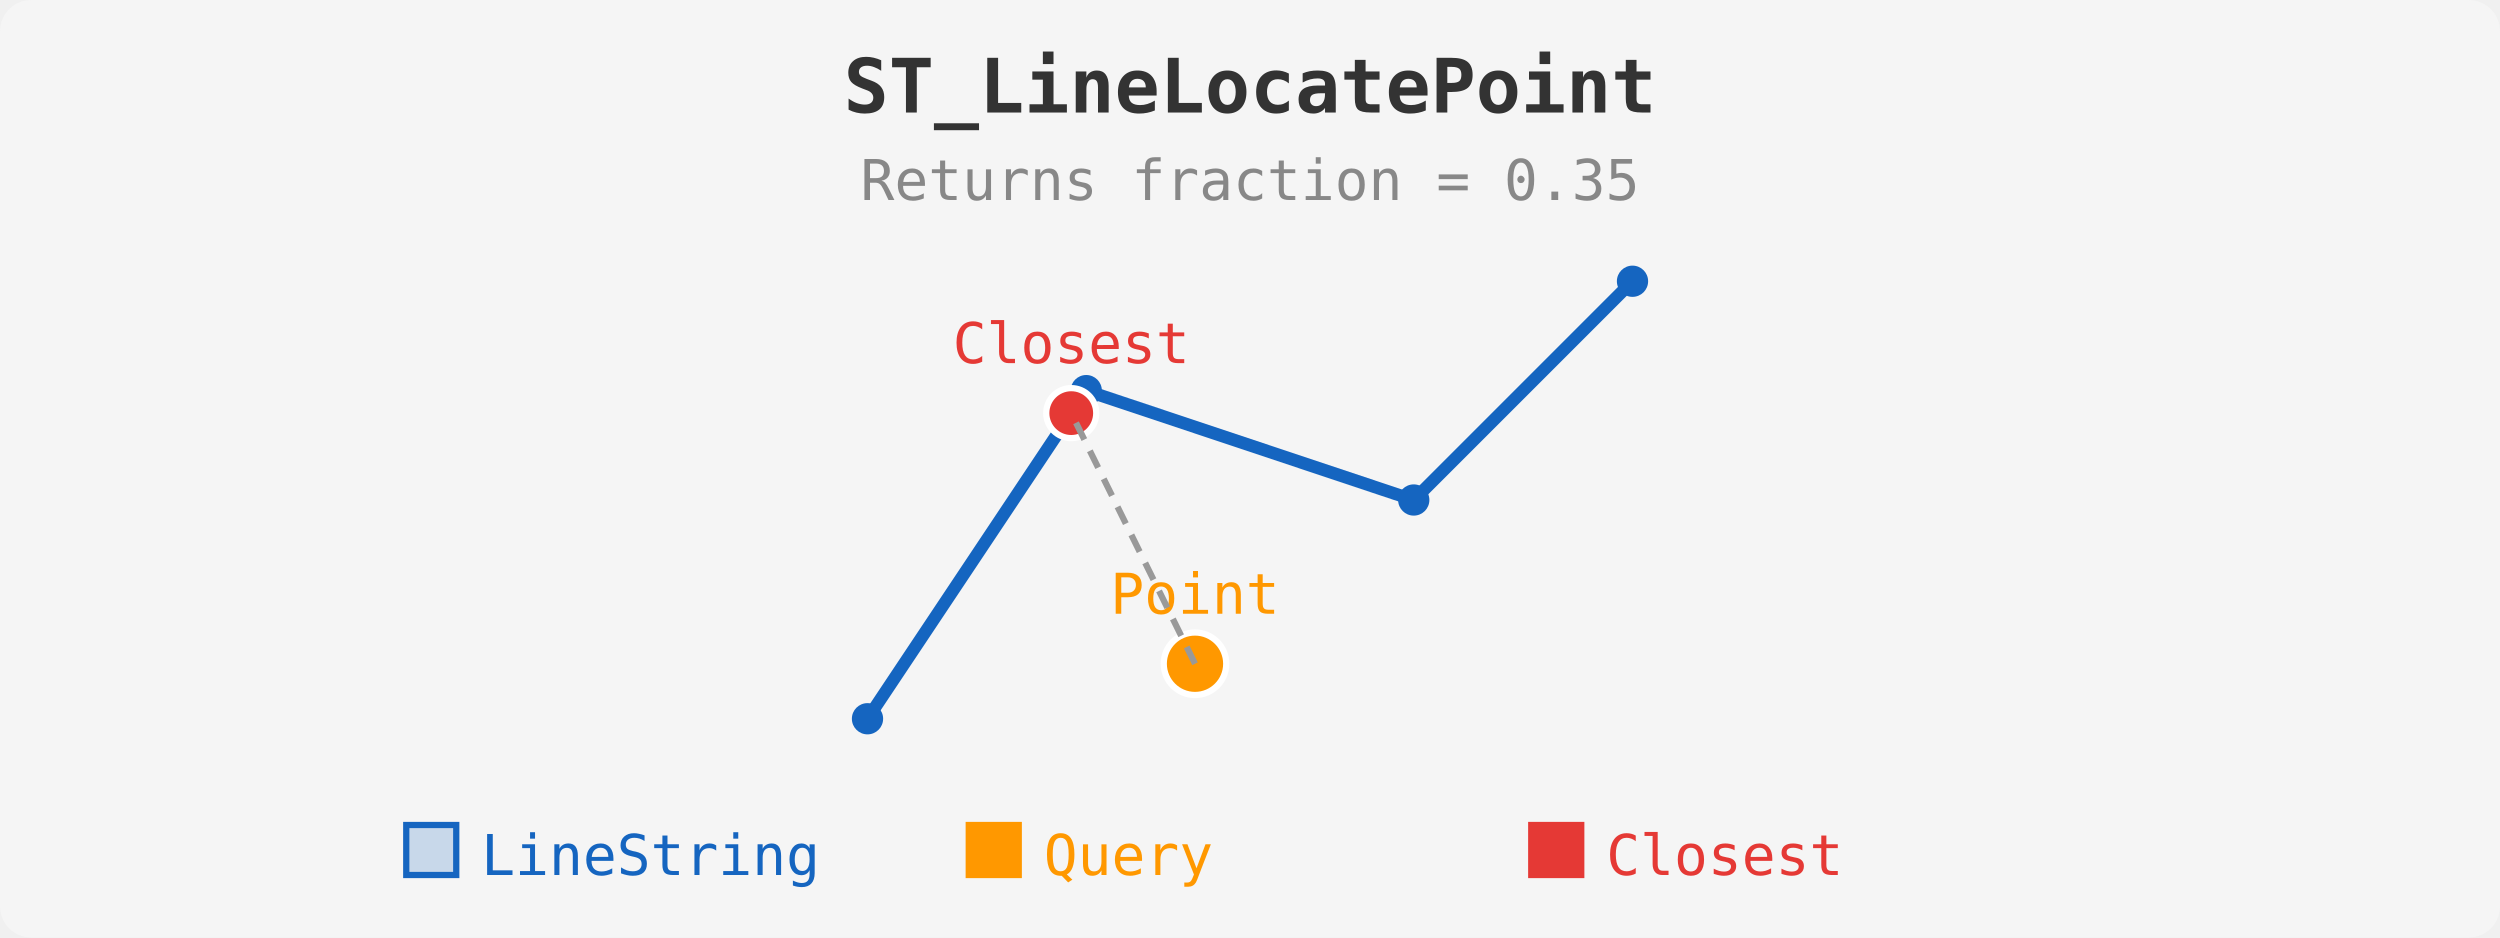
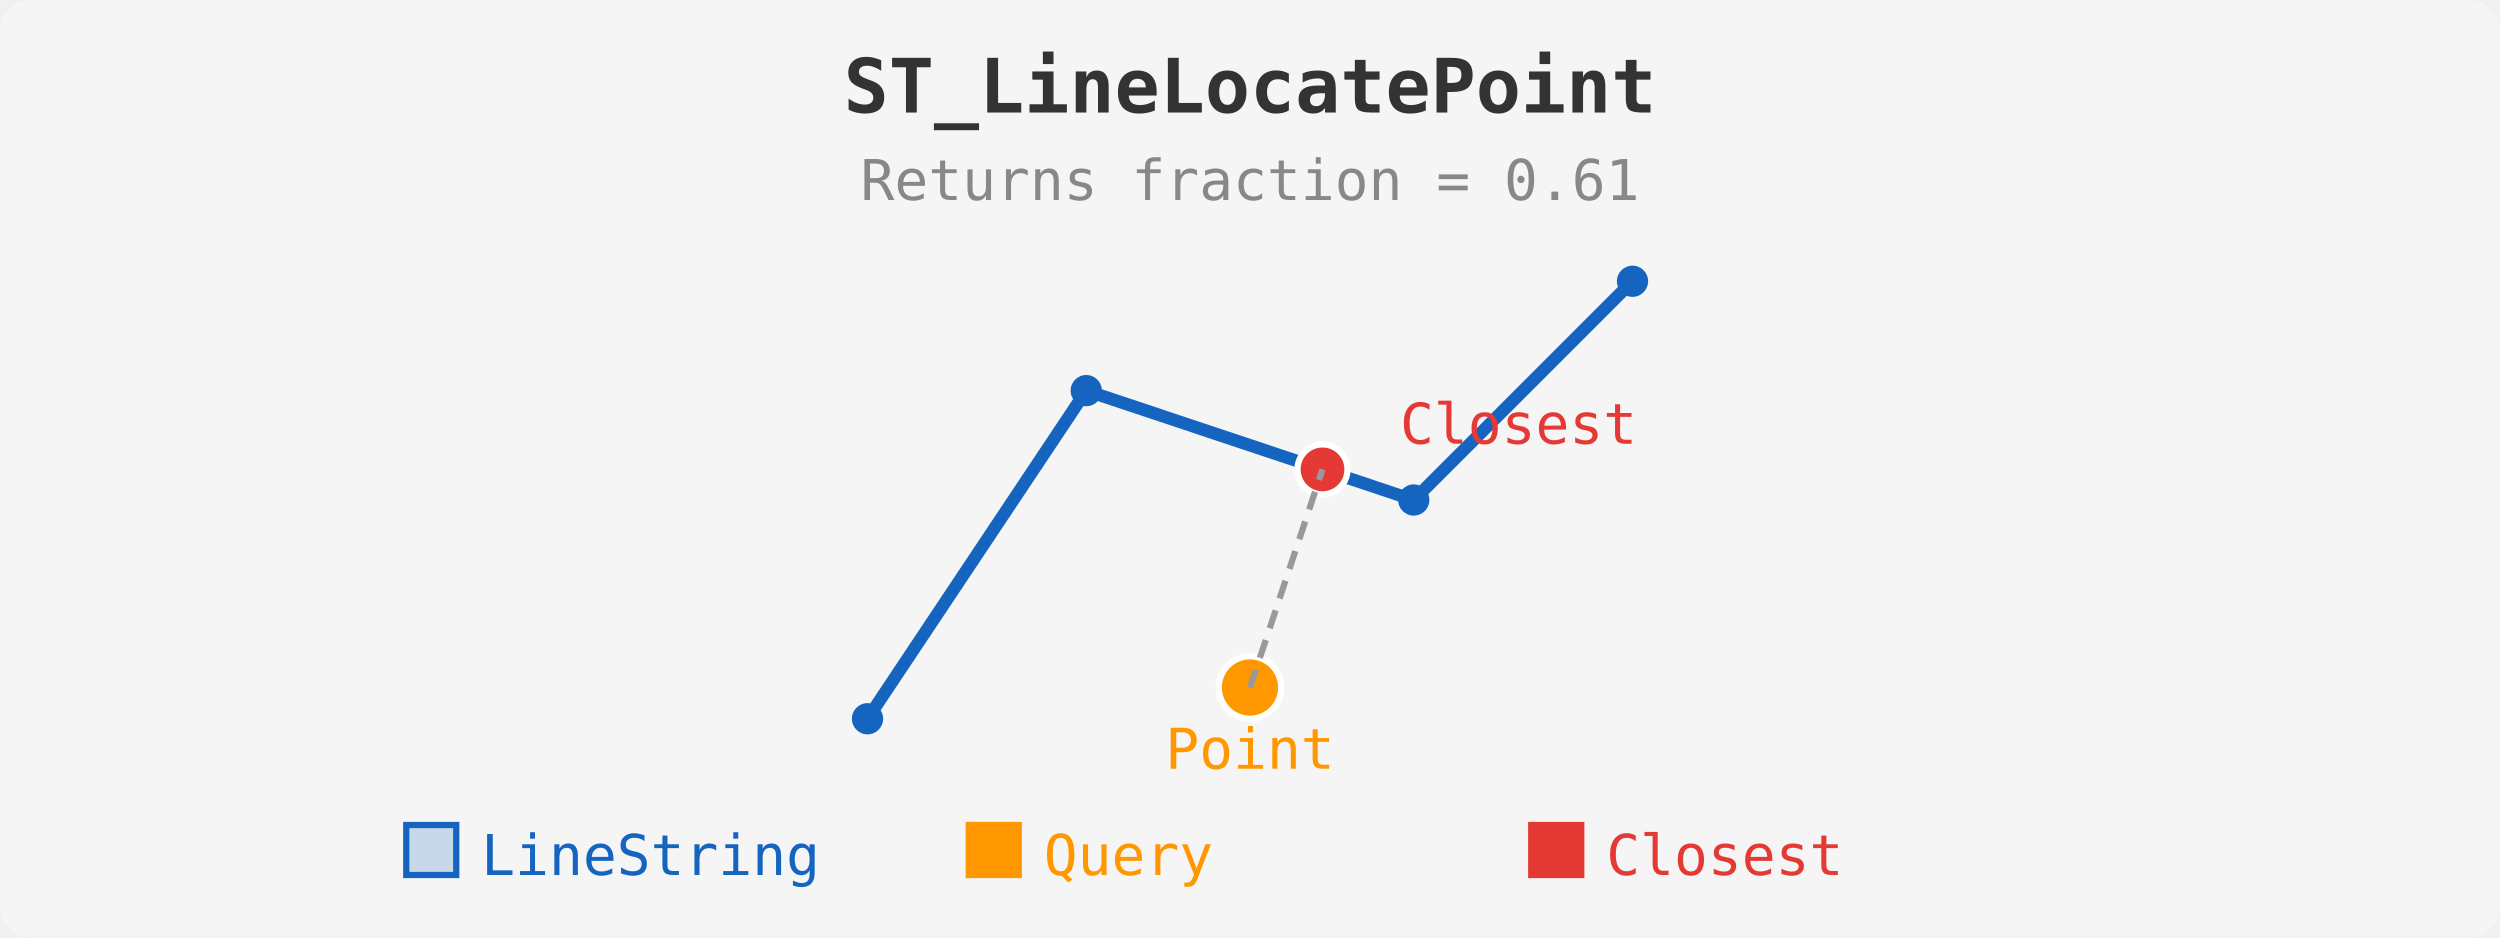
<svg xmlns="http://www.w3.org/2000/svg" width="400" height="150" viewBox="0 0 400 150">
  <rect width="400" height="150" fill="#f5f5f5" rx="5" />
  <text x="200" y="18" font-family="monospace" font-size="12" fill="#333" text-anchor="middle" font-weight="bold">ST_LineLocatePoint</text>
-   <text x="200" y="32" font-family="monospace" font-size="9" fill="#888" text-anchor="middle">Returns fraction = 0.35</text>
+   <text x="200" y="32" font-family="monospace" font-size="9" fill="#888" text-anchor="middle">Returns fraction = 0.61</text>
  <polyline points="138.8,115.0 173.8,62.5 226.2,80.0 261.2,45.0" fill="none" stroke="#1565C0" stroke-width="2" />
  <circle cx="138.8" cy="115.0" r="2.5" fill="#1565C0" />
  <circle cx="173.8" cy="62.5" r="2.5" fill="#1565C0" />
  <circle cx="226.2" cy="80.0" r="2.5" fill="#1565C0" />
  <circle cx="261.2" cy="45.0" r="2.5" fill="#1565C0" />
-   <circle cx="191.2" cy="106.2" r="5" fill="#FF9800" stroke="#fff" stroke-width="1" />
-   <text x="191.2" y="98.2" font-family="monospace" font-size="9" fill="#FF9800" text-anchor="middle">Point</text>
-   <circle cx="171.4" cy="66.1" r="4" fill="#E53935" stroke="#fff" stroke-width="1" />
-   <text x="171.4" y="58.1" font-family="monospace" font-size="9" fill="#E53935" text-anchor="middle">Closest</text>
-   <line x1="191.2" y1="106.2" x2="171.4" y2="66.1" stroke="#999" stroke-width="1" stroke-dasharray="3,2" />
+   <circle cx="200" cy="110" r="5" fill="#FF9800" stroke="#fff" stroke-width="1" />
+   <text x="200" y="123" font-family="monospace" font-size="9" fill="#FF9800" text-anchor="middle">Point</text>
+   <circle cx="211.6" cy="75.1" r="4" fill="#E53935" stroke="#fff" stroke-width="1" />
+   <text x="224" y="71" font-family="monospace" font-size="9" fill="#E53935" text-anchor="start">Closest</text>
+   <line x1="200" y1="110" x2="211.6" y2="75.1" stroke="#999" stroke-width="1" stroke-dasharray="3,2" />
  <rect x="65" y="132" width="8" height="8" fill="rgba(21,101,192,0.2)" stroke="#1565C0" stroke-width="1" />
  <text x="77" y="140" font-family="monospace" font-size="9" fill="#1565C0">LineString</text>
  <rect x="155" y="132" width="8" height="8" fill="#FF9800" stroke="#FF9800" stroke-width="1" />
  <text x="167" y="140" font-family="monospace" font-size="9" fill="#FF9800">Query</text>
  <rect x="245" y="132" width="8" height="8" fill="#E53935" stroke="#E53935" stroke-width="1" />
  <text x="257" y="140" font-family="monospace" font-size="9" fill="#E53935">Closest</text>
</svg>
